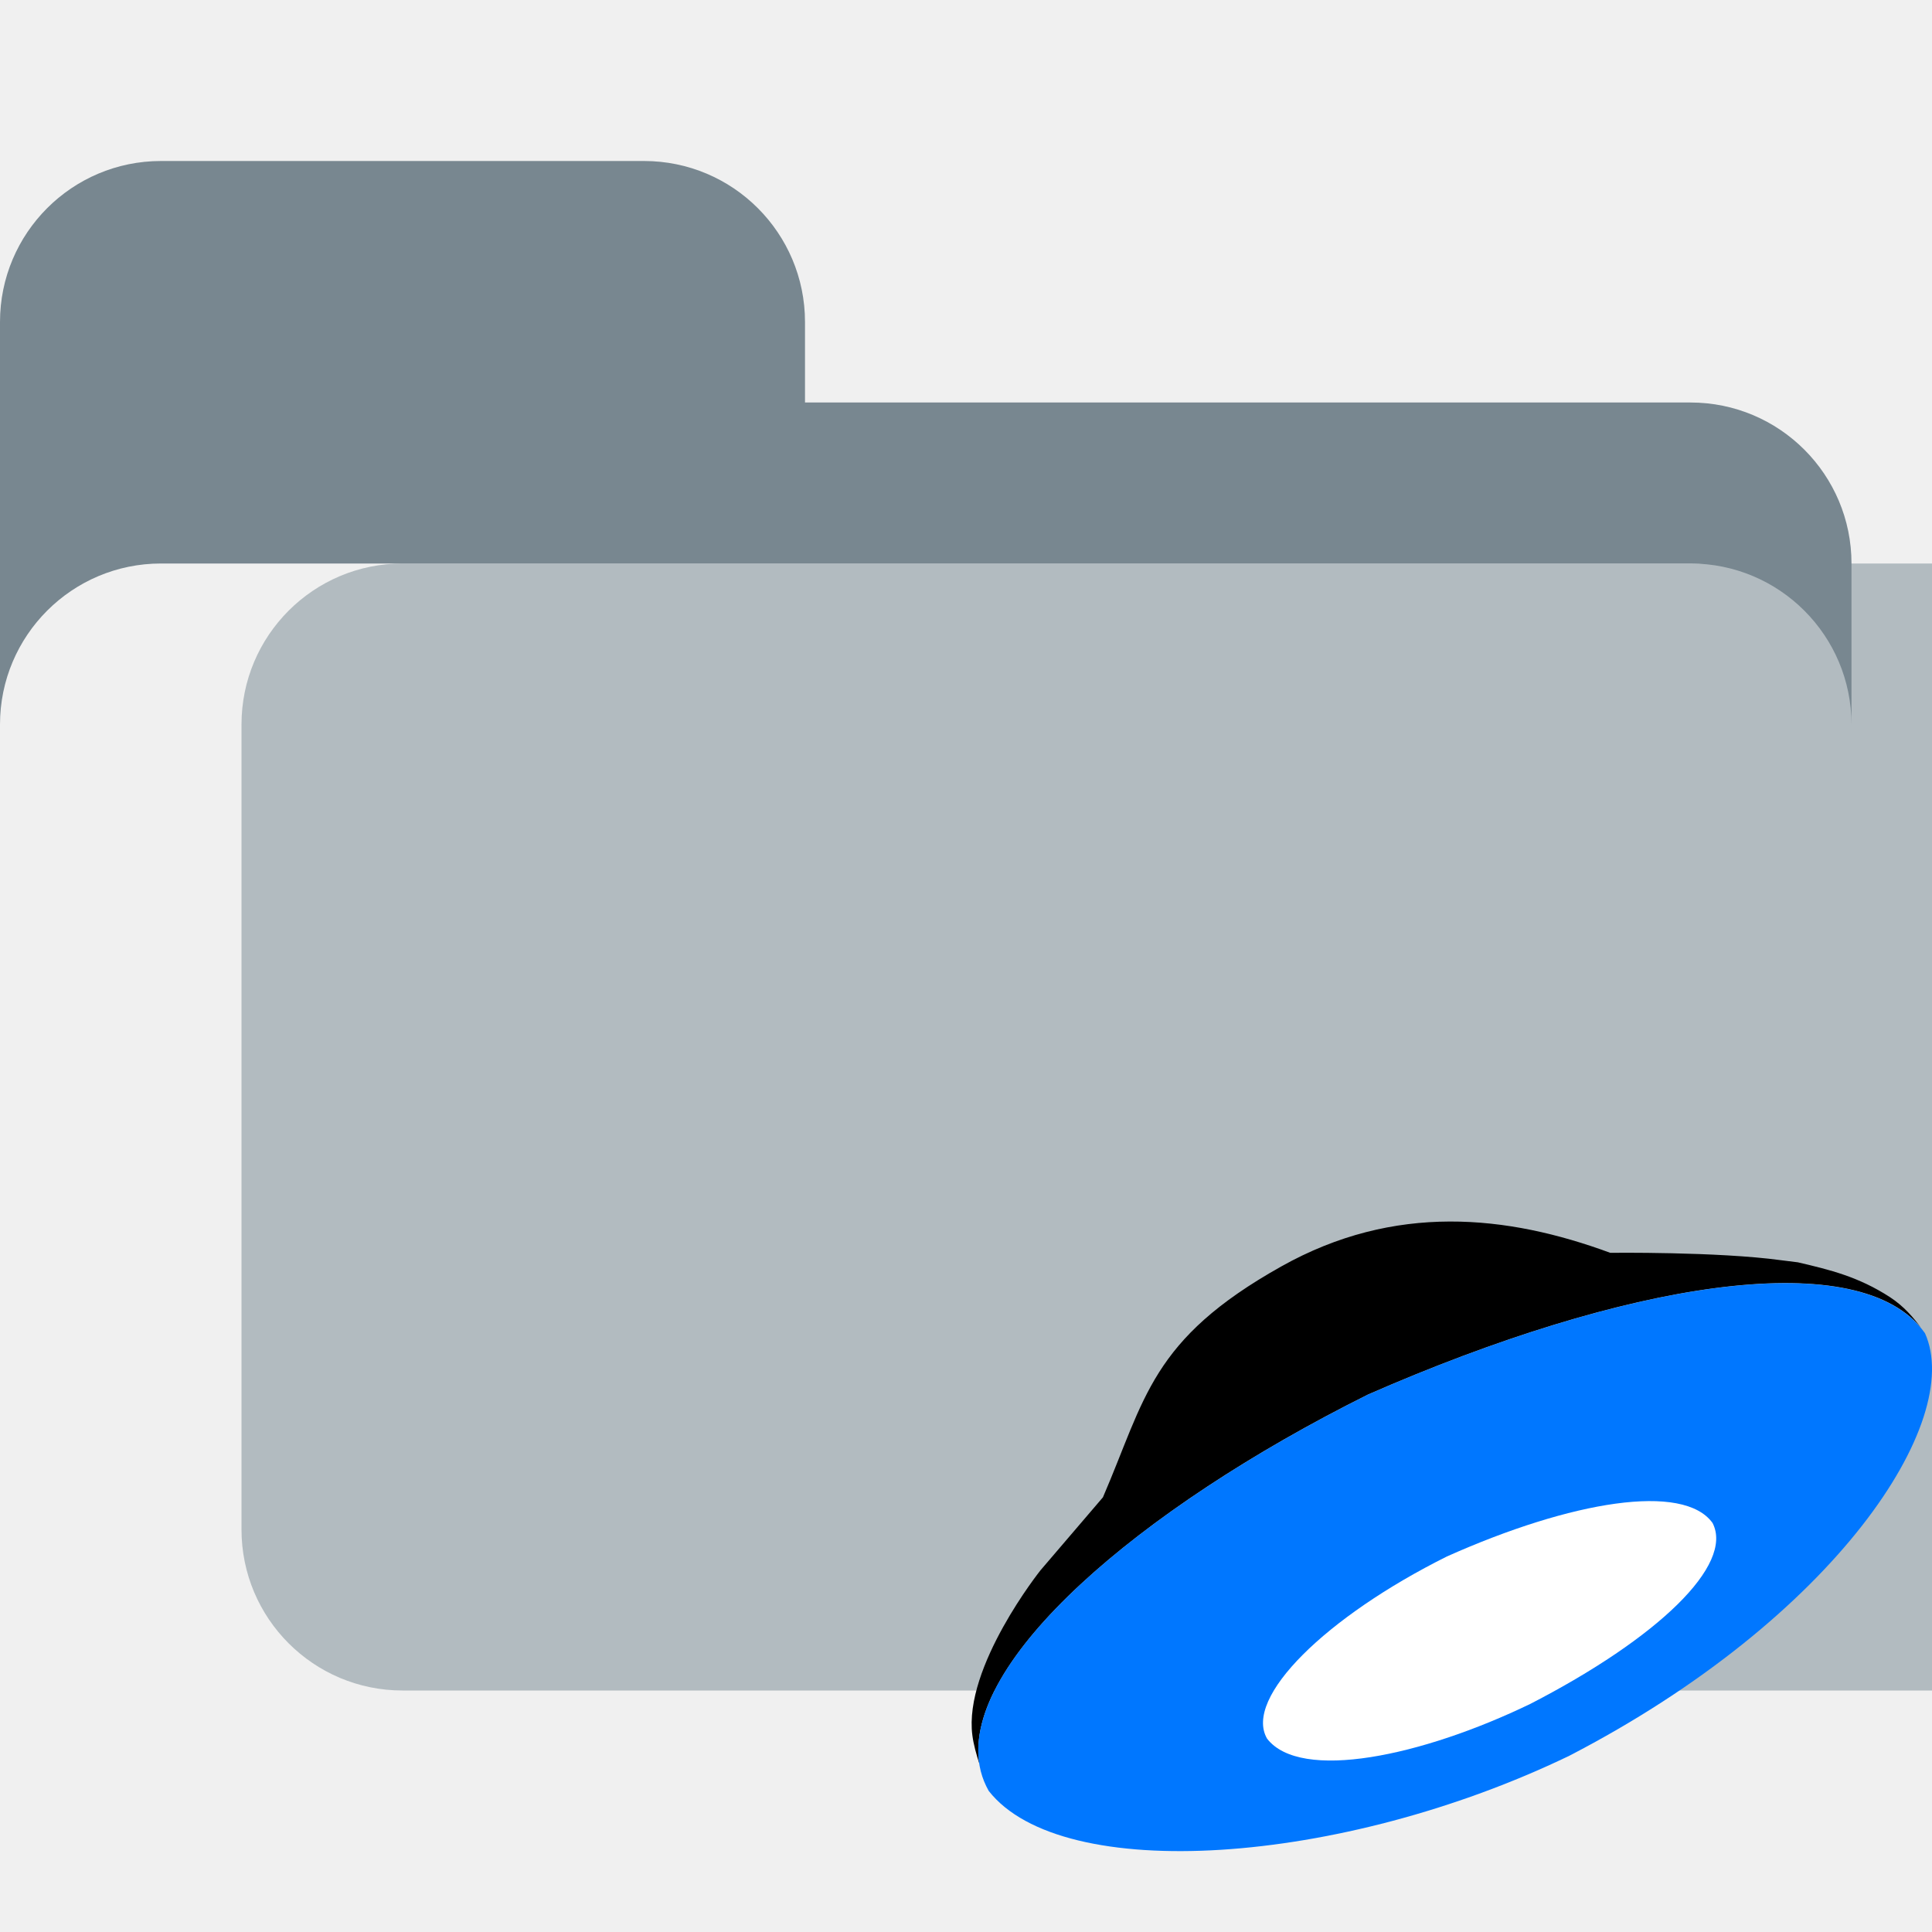
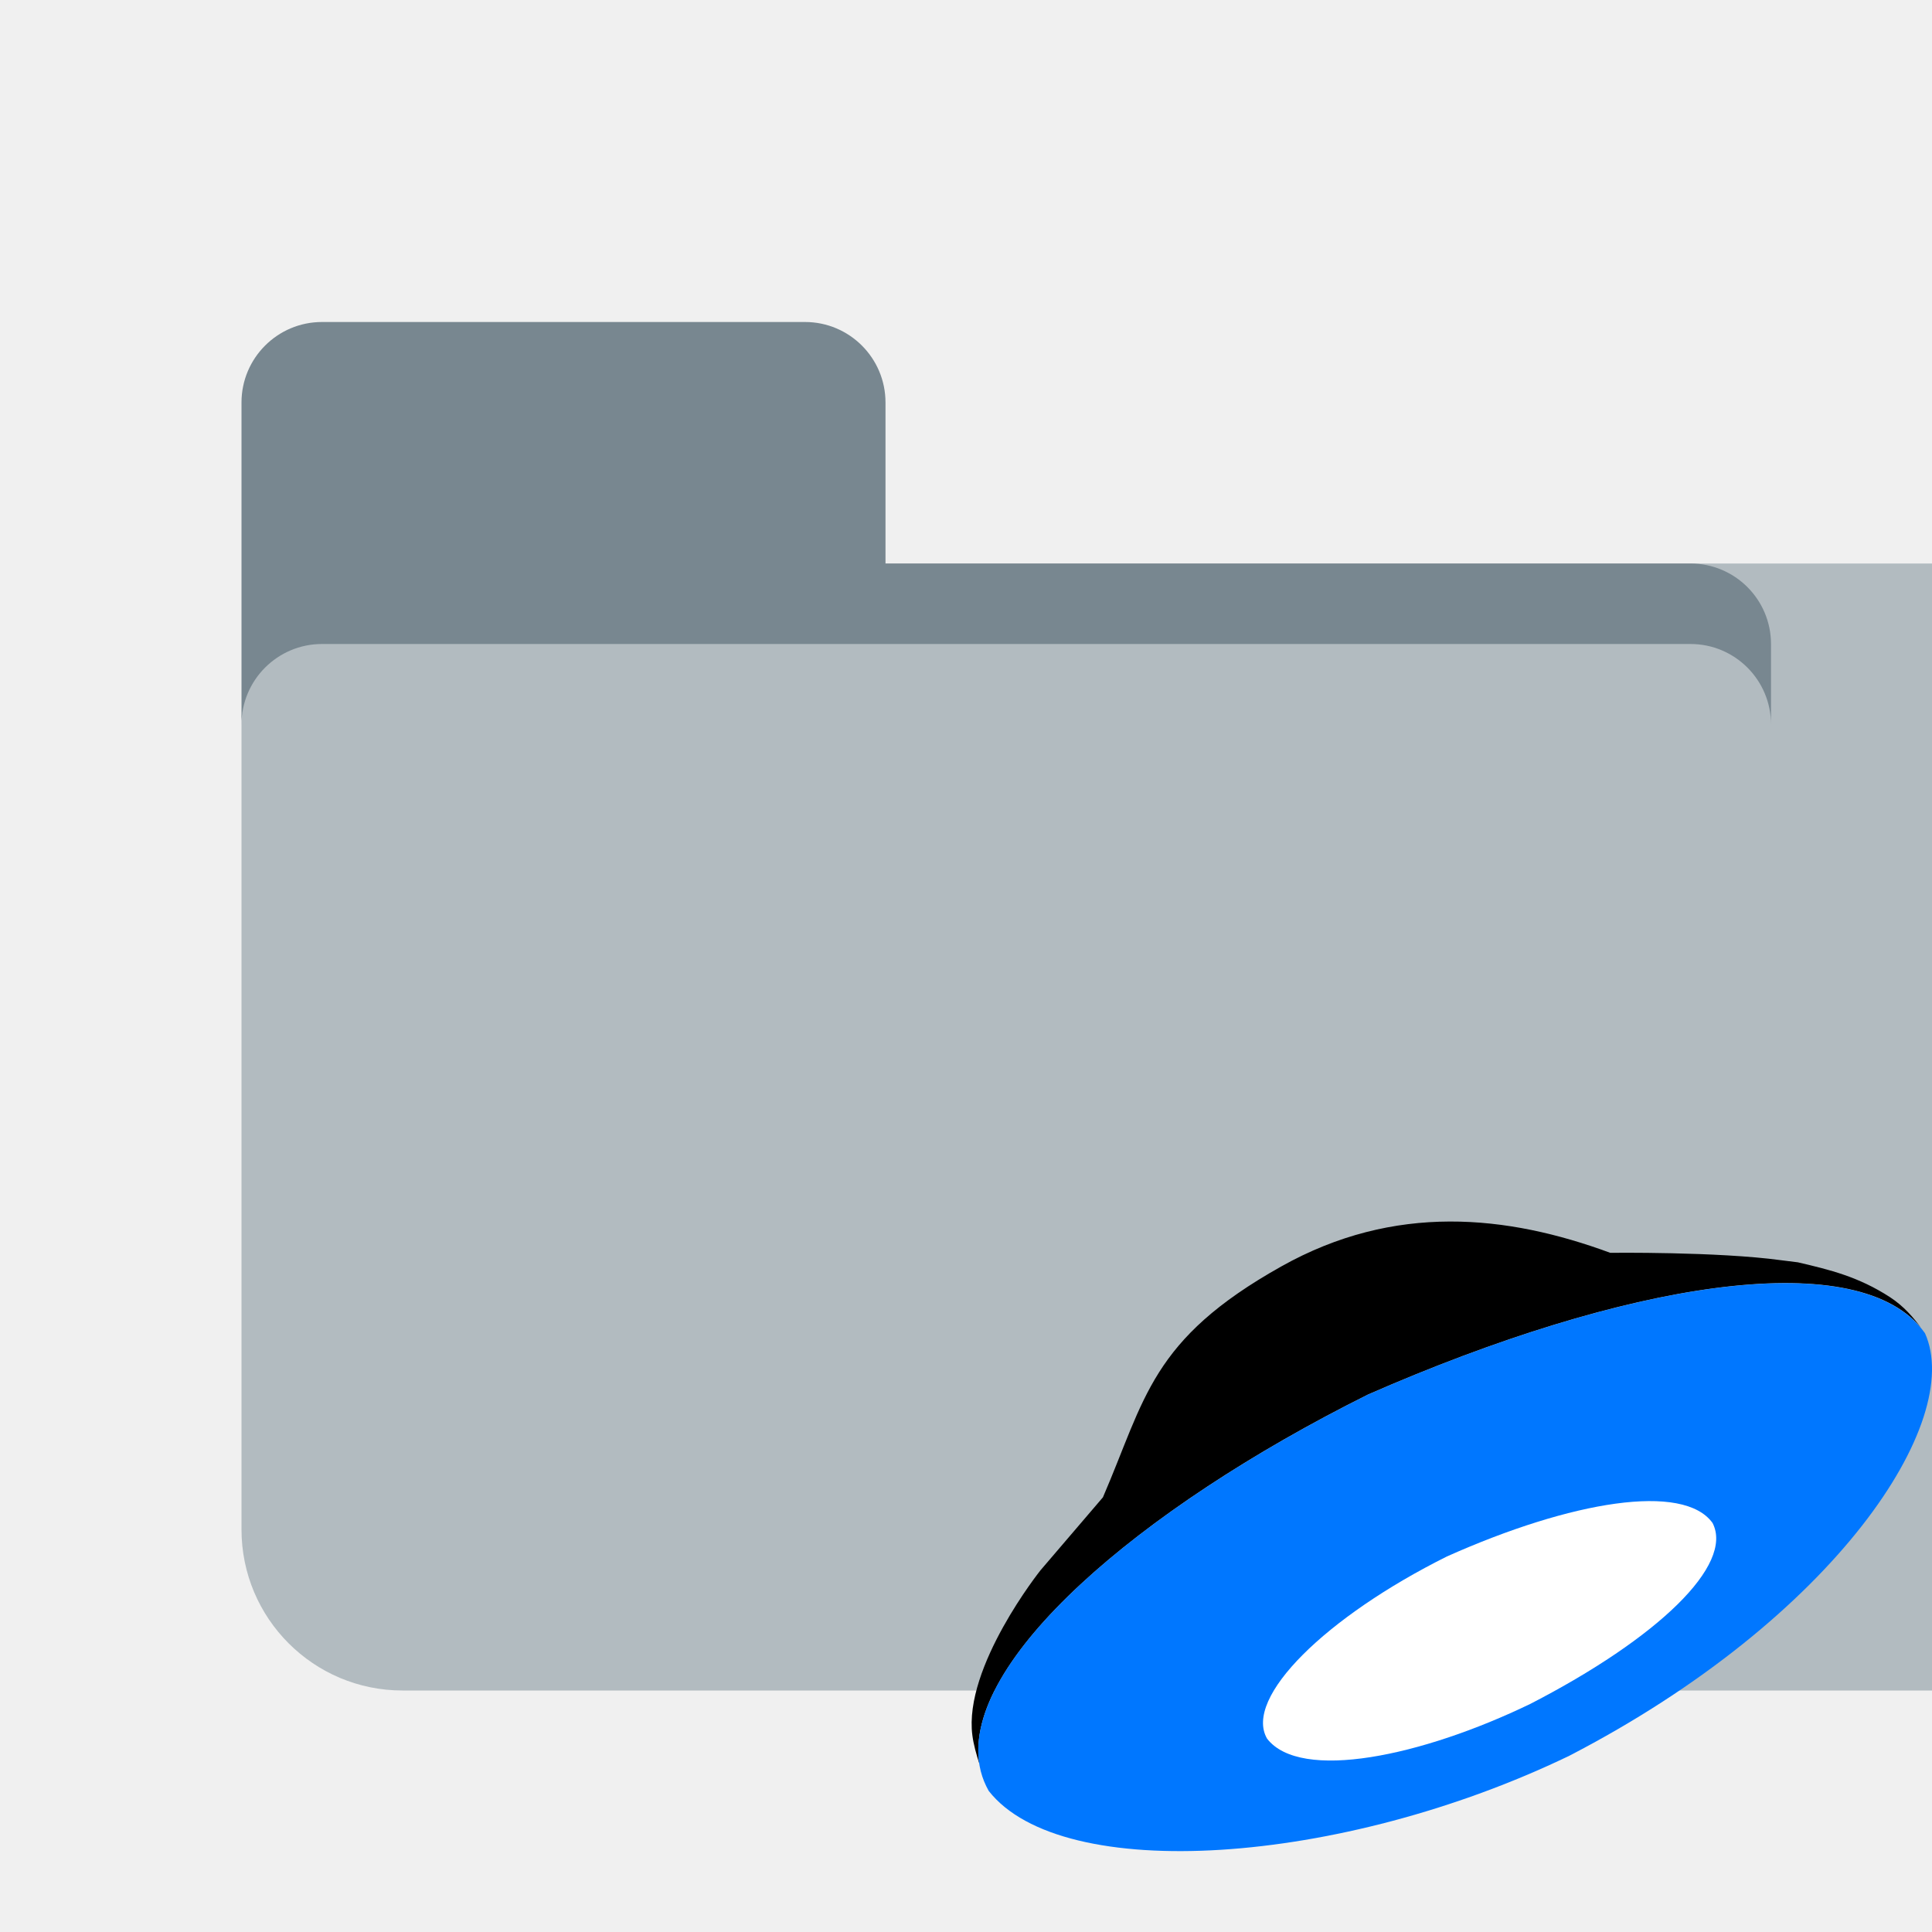
<svg xmlns="http://www.w3.org/2000/svg" width="24" height="24" viewBox="0 0 24 24" fill="none">
  <g clip-path="url(#clip0)">
    <rect x="3" y="7" width="23" height="14" rx="2" fill="#B2BBC0" />
-     <path d="M2 2C0.895 2 0 2.896 0 4V9C0 7.896 0.895 7 2 7H21C22.105 7 23 7.896 23 9V7C23 5.896 22.105 5 21 5H10V4C10 2.896 9.105 2 8 2H2Z" fill="#788790" />
+     <path d="M4 4C3.448 4 3 4.448 3 5V9C3 8.448 3.448 8 4 8H21C21.552 8 22 8.448 22 9V8C22 7.448 21.552 7 21 7H11V5C11 4.448 10.552 4 10 4H4Z" fill="#788790" />
    <path d="M12.168 21.916C12.129 21.798 12.093 21.667 12.079 21.556C11.968 20.705 12.926 19.506 12.926 19.506L13.701 18.6C14.229 17.377 14.292 16.642 15.917 15.732C17.325 14.942 18.723 15.091 20.003 15.563C20.003 15.563 21.337 15.547 22.126 15.655C22.199 15.665 22.268 15.673 22.334 15.681C22.733 15.774 23.086 15.86 23.477 16.113C23.656 16.23 23.769 16.369 23.862 16.492C23.007 15.474 20.188 15.924 16.994 17.323C14.108 18.762 11.958 20.648 12.168 21.916Z" fill="black" />
    <path d="M23.913 16.562C24.404 17.657 22.806 20.096 19.494 21.811C16.654 23.18 13.193 23.411 12.282 22.247C11.573 20.995 13.845 18.895 16.992 17.325C20.255 15.895 23.127 15.457 23.913 16.562Z" fill="#0077FF" />
    <path d="M21.274 18.919C21.543 19.441 20.592 20.351 19.013 21.165C17.661 21.819 16.155 22.134 15.74 21.598C15.445 21.088 16.475 20.082 17.974 19.335C19.523 18.643 20.913 18.416 21.274 18.919Z" fill="white" />
  </g>
  <defs>
    <clipPath id="clip0">
      <rect width="24" height="24" fill="white" />
    </clipPath>
  </defs>
</svg>
